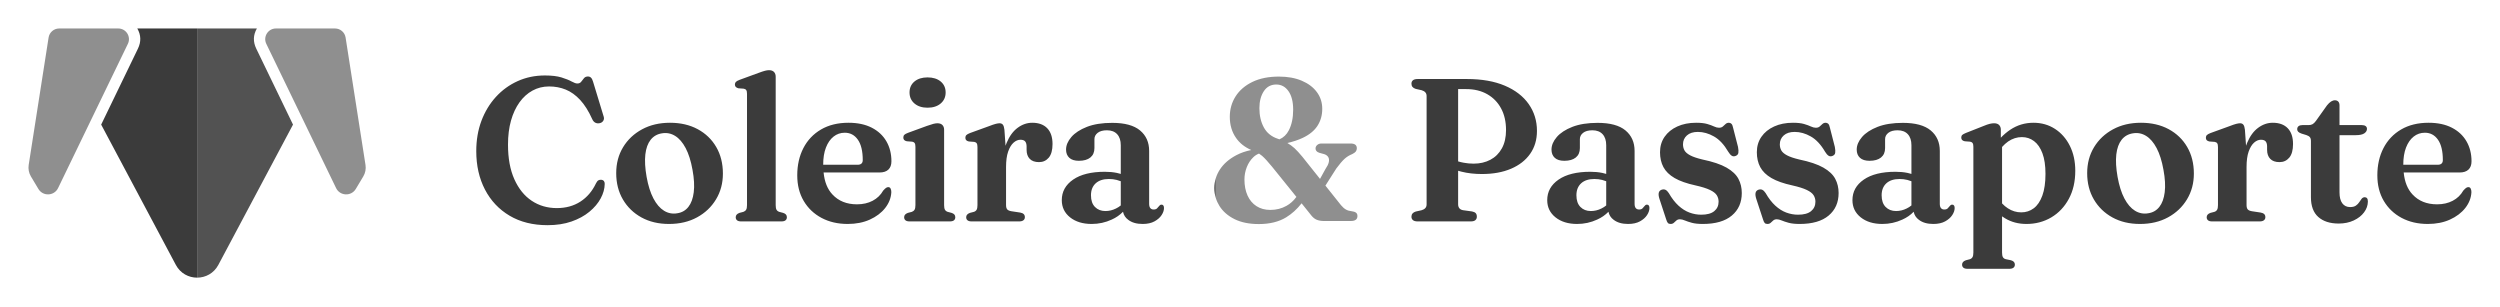
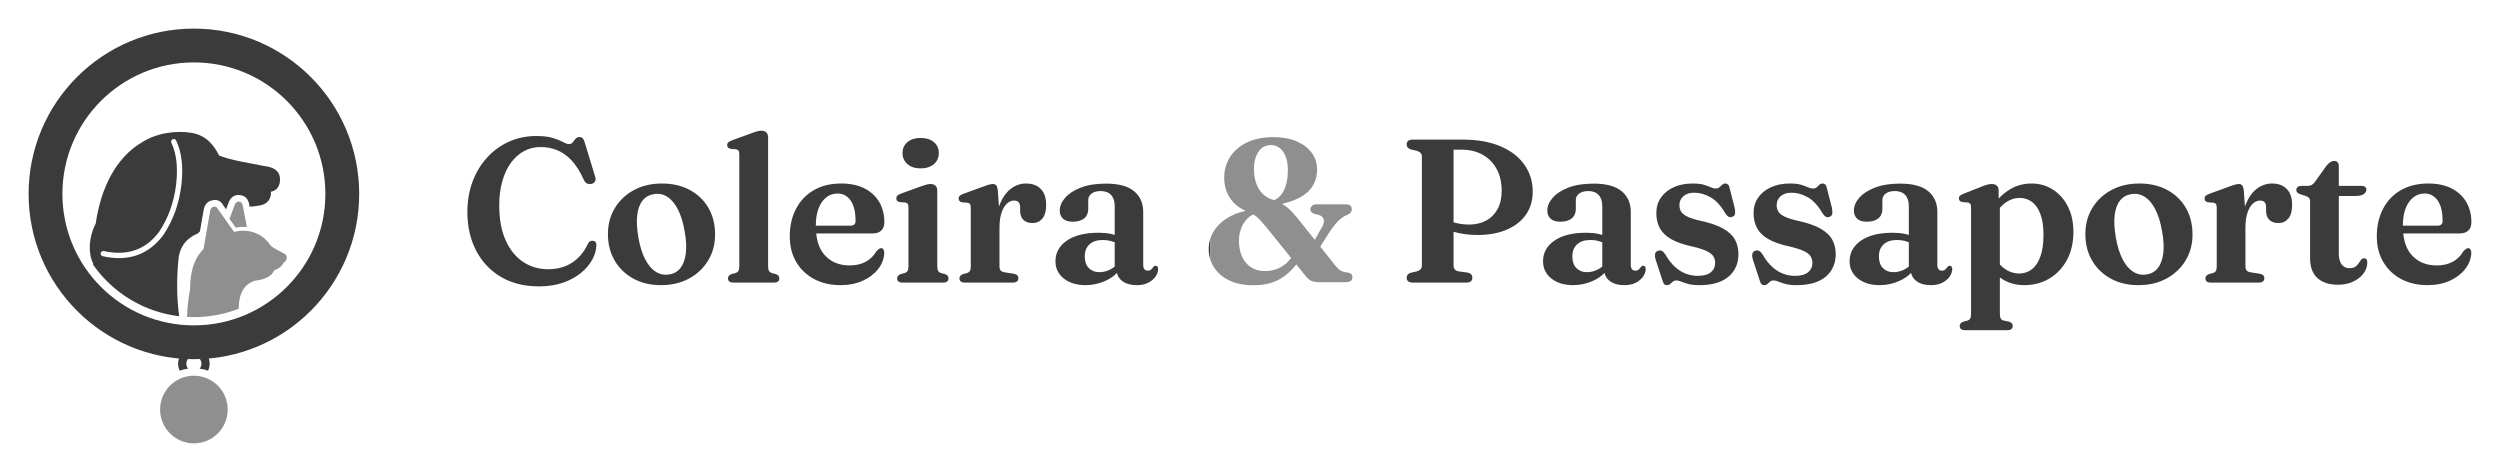
- <svg xmlns="http://www.w3.org/2000/svg" viewBox="-14.00 -108.85 1229.04 150.50" role="img" aria-label="Coleira &amp; Passaporte">
-   <path fill="#3B3B3B" d="M82.89 -94.85V27.65C78.78 27.65 74.68 25.56 72.45 21.38L35.74 -47.59L53.8 -84.91Q56.28 -90.03 53.5 -94.85H82.89Z" />
-   <path fill="#525252" d="M111.99 -84.91 130.05 -47.59 93.34 21.38C91.11 25.56 87 27.65 82.89 27.65V-94.85H112.29Q109.51 -90.03 111.99 -84.91Z" />
-   <path fill="#8F8F8F" d="M9.89 -90.4C10.29 -92.96 12.5 -94.85 15.09 -94.85H44.14C48.02 -94.85 50.56 -90.79 48.87 -87.3L14.56 -16.4C12.65 -12.45 7.12 -12.21 4.87 -15.97L1.19 -22.12C0.18 -23.81 -0.2 -25.8 0.1 -27.74ZM116.92 -87.3C115.23 -90.79 117.77 -94.85 121.65 -94.85H150.7C153.29 -94.85 155.5 -92.96 155.9 -90.4L165.69 -27.74C165.99 -25.8 165.61 -23.81 164.6 -22.12L160.92 -15.97C158.66 -12.21 153.13 -12.45 151.22 -16.4Z" />
-   <path fill="#3B3B3B" d="M741.59 -44.5Q741.59 -38 738.26 -33.25Q734.94 -28.5 728.86 -25.9Q722.79 -23.3 714.54 -23.3Q709.04 -23.3 704.49 -24.45Q703.64 -24.65 702.84 -24.9V-8.35Q702.84 -7.25 703.44 -6.47Q704.04 -5.7 705.34 -5.5L709.69 -4.9Q710.94 -4.65 711.49 -4.05Q712.04 -3.45 712.04 -2.3Q712.04 -1.25 711.31 -0.62Q710.59 0 709.04 0H682.94Q681.39 0 680.64 -0.62Q679.89 -1.25 679.89 -2.3Q679.89 -4.2 681.99 -4.85L684.89 -5.5Q686.09 -5.85 686.71 -6.55Q687.34 -7.25 687.34 -8.35V-61.65Q687.34 -62.75 686.71 -63.45Q686.09 -64.15 684.89 -64.5L681.99 -65.15Q679.89 -65.8 679.89 -67.7Q679.89 -68.8 680.64 -69.4Q681.39 -70 682.94 -70H707.19Q718.09 -70 725.79 -66.73Q733.49 -63.45 737.54 -57.68Q741.59 -51.9 741.59 -44.5ZM969.64 -45.1V-41.15Q971.79 -43.4 974.24 -45.05Q979.39 -48.5 985.69 -48.5Q991.59 -48.5 996.24 -45.5Q1000.89 -42.5 1003.56 -37.18Q1006.24 -31.85 1006.24 -24.9Q1006.24 -16.95 1003.06 -11.08Q999.89 -5.2 994.44 -1.97Q988.99 1.25 982.24 1.25Q976.29 1.25 971.69 -1.55Q970.94 -2 970.24 -2.5V15.3Q970.24 16.85 970.66 17.57Q971.09 18.3 971.99 18.55L974.64 19.1Q975.64 19.4 976.09 19.93Q976.54 20.45 976.54 21.25Q976.54 22.2 975.86 22.75Q975.19 23.3 973.74 23.3H953.29Q951.89 23.3 951.24 22.75Q950.59 22.2 950.59 21.25Q950.59 20.5 951.04 19.98Q951.49 19.45 952.44 19.1L954.39 18.6Q955.29 18.3 955.71 17.57Q956.14 16.85 956.14 15.3V-36.7Q956.14 -37.95 955.76 -38.5Q955.39 -39.05 954.54 -39.2L951.89 -39.4Q950.99 -39.6 950.59 -40.05Q950.19 -40.5 950.19 -41.2Q950.19 -42.05 950.66 -42.5Q951.14 -42.95 952.49 -43.5L961.24 -46.95Q963.04 -47.7 964.21 -47.98Q965.39 -48.25 966.29 -48.25Q967.99 -48.25 968.81 -47.38Q969.64 -46.5 969.64 -45.1ZM315.39 -48.5Q323.14 -48.5 328.99 -45.35Q334.84 -42.2 338.11 -36.58Q341.39 -30.95 341.39 -23.5Q341.39 -16.45 338.01 -10.85Q334.64 -5.25 328.69 -2Q322.74 1.25 314.89 1.25Q307.19 1.25 301.36 -1.95Q295.54 -5.15 292.24 -10.77Q288.94 -16.4 288.94 -23.75Q288.94 -30.9 292.31 -36.47Q295.69 -42.05 301.64 -45.27Q307.59 -48.5 315.39 -48.5ZM1038.54 -48.5Q1046.29 -48.5 1052.14 -45.35Q1057.99 -42.2 1061.26 -36.58Q1064.54 -30.95 1064.54 -23.5Q1064.54 -16.45 1061.16 -10.85Q1057.79 -5.25 1051.84 -2Q1045.89 1.25 1038.04 1.25Q1030.34 1.25 1024.51 -1.95Q1018.69 -5.15 1015.39 -10.77Q1012.09 -16.4 1012.09 -23.75Q1012.09 -30.9 1015.46 -36.47Q1018.84 -42.05 1024.79 -45.27Q1030.74 -48.5 1038.54 -48.5ZM283.29 -18.45Q283.24 -14.9 281.31 -11.32Q279.39 -7.75 275.76 -4.75Q272.14 -1.75 266.96 0.05Q261.79 1.85 255.19 1.85Q244.39 1.85 236.54 -2.8Q228.69 -7.45 224.41 -15.67Q220.14 -23.9 220.14 -34.55Q220.14 -42.65 222.66 -49.4Q225.19 -56.15 229.76 -61.17Q234.34 -66.2 240.49 -68.97Q246.64 -71.75 253.89 -71.75Q258.89 -71.75 262.04 -70.78Q265.19 -69.8 266.99 -68.8Q268.79 -67.8 269.84 -67.8Q271.09 -67.8 271.74 -68.68Q272.39 -69.55 273.09 -70.4Q273.79 -71.25 275.04 -71.25Q275.94 -71.25 276.54 -70.67Q277.14 -70.1 277.54 -68.75L282.79 -51.5Q283.14 -50.35 282.56 -49.45Q281.99 -48.55 280.84 -48.3Q279.64 -48.05 278.69 -48.52Q277.74 -49 277.19 -50.2Q274.49 -56.2 271.21 -59.73Q267.94 -63.25 264.14 -64.8Q260.34 -66.35 255.94 -66.35Q251.49 -66.35 247.79 -64.32Q244.09 -62.3 241.39 -58.55Q238.69 -54.8 237.21 -49.55Q235.74 -44.3 235.74 -37.75Q235.74 -27.7 238.86 -20.73Q241.99 -13.75 247.39 -10.15Q252.79 -6.55 259.74 -6.55Q266.39 -6.55 271.31 -9.72Q276.24 -12.9 278.99 -18.7Q279.54 -19.85 280.24 -20.23Q280.94 -20.6 281.79 -20.45Q282.54 -20.35 282.91 -19.82Q283.29 -19.3 283.29 -18.45ZM896.69 -10.45Q896.69 -16.7 902.26 -20.55Q907.84 -24.4 917.84 -24.4Q921.09 -24.4 923.74 -23.85Q924.74 -23.65 925.69 -23.35V-37.45Q925.69 -40.95 923.91 -42.88Q922.14 -44.8 918.89 -44.8Q915.94 -44.8 914.34 -43.55Q912.74 -42.3 912.74 -40.45V-36.05Q912.74 -33.05 910.74 -31.42Q908.74 -29.8 905.09 -29.8Q901.99 -29.8 900.39 -31.27Q898.79 -32.75 898.79 -35.3Q898.79 -38.45 901.39 -41.48Q903.99 -44.5 909.04 -46.48Q914.09 -48.45 921.49 -48.45Q930.69 -48.45 935.16 -44.73Q939.64 -41 939.64 -34.65V-8.65Q939.64 -7.25 940.21 -6.55Q940.79 -5.85 941.84 -5.85Q942.94 -5.85 943.49 -6.38Q944.04 -6.9 944.44 -7.45Q944.69 -7.8 944.99 -8.03Q945.29 -8.25 945.74 -8.25Q946.34 -8.25 946.64 -7.8Q946.94 -7.35 946.94 -6.6Q946.94 -4.9 945.76 -3.1Q944.59 -1.3 942.26 -0.02Q939.94 1.25 936.44 1.25Q931.99 1.25 929.34 -0.8Q927.29 -2.3 926.79 -4.75Q924.49 -2.35 921.24 -0.9Q916.59 1.25 911.39 1.25Q904.84 1.25 900.76 -2Q896.69 -5.25 896.69 -10.45ZM746.64 -10.45Q746.64 -16.7 752.21 -20.55Q757.79 -24.4 767.79 -24.4Q771.04 -24.4 773.69 -23.85Q774.69 -23.65 775.64 -23.35V-37.45Q775.64 -40.95 773.86 -42.88Q772.09 -44.8 768.84 -44.8Q765.89 -44.8 764.29 -43.55Q762.69 -42.3 762.69 -40.45V-36.05Q762.69 -33.05 760.69 -31.42Q758.69 -29.8 755.04 -29.8Q751.94 -29.8 750.34 -31.27Q748.74 -32.75 748.74 -35.3Q748.74 -38.45 751.34 -41.48Q753.94 -44.5 758.99 -46.48Q764.04 -48.45 771.44 -48.45Q780.64 -48.45 785.11 -44.73Q789.59 -41 789.59 -34.65V-8.65Q789.59 -7.25 790.16 -6.55Q790.74 -5.85 791.79 -5.85Q792.89 -5.85 793.44 -6.38Q793.99 -6.9 794.39 -7.45Q794.64 -7.8 794.94 -8.03Q795.24 -8.25 795.69 -8.25Q796.29 -8.25 796.59 -7.8Q796.89 -7.35 796.89 -6.6Q796.89 -4.9 795.71 -3.1Q794.54 -1.3 792.21 -0.02Q789.89 1.25 786.39 1.25Q781.94 1.25 779.29 -0.8Q777.24 -2.3 776.74 -4.75Q774.44 -2.35 771.19 -0.9Q766.54 1.25 761.34 1.25Q754.79 1.25 750.71 -2Q746.64 -5.25 746.64 -10.45ZM507.99 -10.45Q507.99 -16.7 513.56 -20.55Q519.14 -24.4 529.14 -24.4Q532.39 -24.4 535.04 -23.85Q536.04 -23.65 536.99 -23.35V-37.45Q536.99 -40.95 535.21 -42.88Q533.44 -44.8 530.19 -44.8Q527.24 -44.8 525.64 -43.55Q524.04 -42.3 524.04 -40.45V-36.05Q524.04 -33.05 522.04 -31.42Q520.04 -29.8 516.39 -29.8Q513.29 -29.8 511.69 -31.27Q510.09 -32.75 510.09 -35.3Q510.09 -38.45 512.69 -41.48Q515.29 -44.5 520.34 -46.48Q525.39 -48.45 532.79 -48.45Q541.99 -48.45 546.46 -44.73Q550.94 -41 550.94 -34.65V-8.65Q550.94 -7.25 551.51 -6.55Q552.09 -5.85 553.14 -5.85Q554.24 -5.85 554.79 -6.38Q555.34 -6.9 555.74 -7.45Q555.99 -7.8 556.29 -8.03Q556.59 -8.25 557.04 -8.25Q557.64 -8.25 557.94 -7.8Q558.24 -7.35 558.24 -6.6Q558.24 -4.9 557.06 -3.1Q555.89 -1.3 553.56 -0.02Q551.24 1.25 547.74 1.25Q543.29 1.25 540.64 -0.8Q538.59 -2.3 538.09 -4.75Q535.79 -2.35 532.54 -0.9Q527.89 1.25 522.69 1.25Q516.14 1.25 512.06 -2Q507.99 -5.25 507.99 -10.45ZM1201.04 -29.55Q1201.04 -26.9 1199.54 -25.47Q1198.04 -24.05 1195.14 -24.05H1167.69Q1168.39 -17.1 1172.04 -13.25Q1176.54 -8.4 1184.09 -8.4Q1188.49 -8.4 1191.81 -10.15Q1195.14 -11.9 1196.99 -15.15Q1197.89 -16.15 1198.41 -16.5Q1198.94 -16.85 1199.49 -16.85Q1200.29 -16.85 1200.64 -16.12Q1200.99 -15.4 1200.99 -14.4Q1200.79 -10.2 1197.99 -6.62Q1195.19 -3.05 1190.44 -0.9Q1185.69 1.25 1179.54 1.25Q1172.29 1.25 1166.69 -1.72Q1161.09 -4.7 1157.91 -10.07Q1154.74 -15.45 1154.74 -22.65Q1154.74 -30.2 1157.76 -36.05Q1160.79 -41.9 1166.44 -45.2Q1172.09 -48.5 1179.94 -48.5Q1186.64 -48.5 1191.36 -46.08Q1196.09 -43.65 1198.56 -39.38Q1201.04 -35.1 1201.04 -29.55ZM424.24 -29.55Q424.24 -26.9 422.74 -25.47Q421.24 -24.05 418.34 -24.05H390.89Q391.59 -17.1 395.24 -13.25Q399.74 -8.4 407.29 -8.4Q411.69 -8.4 415.01 -10.15Q418.34 -11.9 420.19 -15.15Q421.09 -16.15 421.61 -16.5Q422.14 -16.85 422.69 -16.85Q423.49 -16.85 423.84 -16.12Q424.19 -15.4 424.19 -14.4Q423.99 -10.2 421.19 -6.62Q418.39 -3.05 413.64 -0.9Q408.89 1.25 402.74 1.25Q395.49 1.25 389.89 -1.72Q384.29 -4.7 381.11 -10.07Q377.94 -15.45 377.94 -22.65Q377.94 -30.2 380.96 -36.05Q383.99 -41.9 389.64 -45.2Q395.29 -48.5 403.14 -48.5Q409.84 -48.5 414.56 -46.08Q419.29 -43.65 421.76 -39.38Q424.24 -35.1 424.24 -29.55ZM868.29 -44Q864.84 -44 862.91 -42.27Q860.99 -40.55 860.99 -37.9Q860.99 -36.25 861.71 -34.92Q862.44 -33.6 864.49 -32.5Q866.54 -31.4 870.49 -30.45Q878.19 -28.85 882.39 -26.45Q886.59 -24.05 888.24 -20.92Q889.89 -17.8 889.89 -13.95Q889.89 -7 884.99 -2.88Q880.09 1.25 870.74 1.25Q867.44 1.25 865.34 0.68Q863.24 0.1 861.89 -0.47Q860.54 -1.05 859.49 -1.05Q858.44 -1.05 857.76 -0.47Q857.09 0.1 856.49 0.68Q855.89 1.25 854.89 1.25Q853.99 1.25 853.54 0.75Q853.09 0.25 852.69 -1.1L849.39 -11.15Q848.84 -12.9 849.06 -14Q849.29 -15.1 850.39 -15.55Q851.54 -15.95 852.39 -15.53Q853.24 -15.1 853.99 -13.95Q856.24 -10.05 858.79 -7.73Q861.34 -5.4 864.16 -4.35Q866.99 -3.3 869.94 -3.3Q874.24 -3.3 876.36 -5.05Q878.49 -6.8 878.49 -9.7Q878.49 -11.45 877.59 -12.88Q876.69 -14.3 874.24 -15.47Q871.79 -16.65 867.14 -17.7Q860.69 -19.1 856.86 -21.32Q853.04 -23.55 851.36 -26.7Q849.69 -29.85 849.69 -34Q849.69 -38.35 851.94 -41.6Q854.19 -44.85 858.19 -46.67Q862.19 -48.5 867.44 -48.5Q870.84 -48.5 872.89 -47.9Q874.94 -47.3 876.26 -46.67Q877.59 -46.05 878.69 -46.05Q879.89 -46.05 880.59 -46.67Q881.29 -47.3 881.94 -47.9Q882.59 -48.5 883.54 -48.5Q884.29 -48.5 884.81 -47.98Q885.34 -47.45 885.59 -46.15L888.04 -36.6Q888.39 -34.75 888.21 -33.7Q888.04 -32.65 886.89 -32.2Q885.79 -31.75 884.94 -32.3Q884.09 -32.85 883.24 -34.25Q880.14 -39.55 876.21 -41.77Q872.29 -44 868.29 -44ZM820.69 -44Q817.24 -44 815.31 -42.27Q813.39 -40.55 813.39 -37.9Q813.39 -36.25 814.11 -34.92Q814.84 -33.6 816.89 -32.5Q818.94 -31.4 822.89 -30.45Q830.59 -28.85 834.79 -26.45Q838.99 -24.05 840.64 -20.92Q842.29 -17.8 842.29 -13.95Q842.29 -7 837.39 -2.88Q832.49 1.25 823.14 1.25Q819.84 1.25 817.74 0.68Q815.64 0.1 814.29 -0.47Q812.94 -1.05 811.89 -1.05Q810.84 -1.05 810.16 -0.47Q809.49 0.1 808.89 0.68Q808.29 1.25 807.29 1.25Q806.39 1.25 805.94 0.75Q805.49 0.25 805.09 -1.1L801.79 -11.15Q801.24 -12.9 801.46 -14Q801.69 -15.1 802.79 -15.55Q803.94 -15.95 804.79 -15.53Q805.64 -15.1 806.39 -13.95Q808.64 -10.05 811.19 -7.73Q813.74 -5.4 816.56 -4.35Q819.39 -3.3 822.34 -3.3Q826.64 -3.3 828.76 -5.05Q830.89 -6.8 830.89 -9.7Q830.89 -11.45 829.99 -12.88Q829.09 -14.3 826.64 -15.47Q824.19 -16.65 819.54 -17.7Q813.09 -19.1 809.26 -21.32Q805.44 -23.55 803.76 -26.7Q802.09 -29.85 802.09 -34Q802.09 -38.35 804.34 -41.6Q806.59 -44.85 810.59 -46.67Q814.59 -48.5 819.84 -48.5Q823.24 -48.5 825.29 -47.9Q827.34 -47.3 828.66 -46.67Q829.99 -46.05 831.09 -46.05Q832.29 -46.05 832.99 -46.67Q833.69 -47.3 834.34 -47.9Q834.99 -48.5 835.94 -48.5Q836.69 -48.5 837.21 -47.98Q837.74 -47.45 837.99 -46.15L840.44 -36.6Q840.79 -34.75 840.61 -33.7Q840.44 -32.65 839.29 -32.2Q838.19 -31.75 837.34 -32.3Q836.49 -32.85 835.64 -34.25Q832.54 -39.55 828.61 -41.77Q824.69 -44 820.69 -44ZM367.34 -71.15V-8Q367.34 -6.45 367.76 -5.72Q368.19 -5 369.09 -4.7L370.99 -4.2Q371.94 -3.9 372.39 -3.38Q372.84 -2.85 372.84 -2.05Q372.84 -1.1 372.19 -0.55Q371.54 0 370.09 0H350.39Q348.99 0 348.34 -0.55Q347.69 -1.1 347.69 -2.05Q347.69 -2.8 348.14 -3.32Q348.59 -3.85 349.54 -4.2L351.49 -4.7Q352.39 -5.05 352.81 -5.75Q353.24 -6.45 353.24 -8V-62.75Q353.24 -64 352.86 -64.55Q352.49 -65.1 351.64 -65.25L348.99 -65.45Q348.09 -65.7 347.69 -66.15Q347.29 -66.6 347.29 -67.3Q347.29 -68.1 347.79 -68.6Q348.29 -69.1 349.59 -69.6L358.89 -73Q360.89 -73.75 362.04 -74.05Q363.19 -74.35 364.04 -74.35Q365.69 -74.35 366.51 -73.47Q367.34 -72.6 367.34 -71.15ZM1089.64 -45.05 1090.19 -37.2Q1090.44 -37.95 1090.74 -38.65Q1092.79 -43.55 1096.14 -46.02Q1099.49 -48.5 1103.34 -48.5Q1108.09 -48.5 1110.69 -45.8Q1113.29 -43.1 1113.29 -38.05Q1113.29 -33.55 1111.44 -31.35Q1109.59 -29.15 1106.64 -29.15Q1103.64 -29.15 1102.09 -30.75Q1100.54 -32.35 1100.54 -35.2V-37Q1100.49 -38.6 1099.79 -39.38Q1099.09 -40.15 1097.49 -40.15Q1095.74 -40.15 1094.11 -38.7Q1092.49 -37.25 1091.46 -34.3Q1090.44 -31.35 1090.44 -26.75V-8.05Q1090.44 -6.6 1091.01 -5.92Q1091.59 -5.25 1093.09 -5L1097.39 -4.35Q1098.54 -4.15 1099.11 -3.6Q1099.69 -3.05 1099.69 -2.1Q1099.69 -1.1 1098.96 -0.55Q1098.24 0 1096.89 0H1073.54Q1072.14 0 1071.49 -0.55Q1070.84 -1.1 1070.84 -2.05Q1070.84 -2.8 1071.29 -3.32Q1071.74 -3.85 1072.69 -4.2L1074.64 -4.7Q1075.54 -5 1075.96 -5.72Q1076.39 -6.45 1076.39 -8V-36.55Q1076.39 -37.85 1076.01 -38.4Q1075.64 -38.95 1074.79 -39.1L1072.14 -39.3Q1071.24 -39.5 1070.84 -39.95Q1070.44 -40.4 1070.44 -41.1Q1070.44 -41.95 1070.94 -42.45Q1071.44 -42.95 1072.74 -43.45L1081.84 -46.75Q1084.29 -47.7 1085.44 -47.98Q1086.59 -48.25 1087.24 -48.25Q1088.34 -48.25 1088.89 -47.52Q1089.44 -46.8 1089.64 -45.05ZM479.79 -45.05 480.34 -37.2Q480.59 -37.95 480.89 -38.65Q482.94 -43.55 486.29 -46.02Q489.64 -48.5 493.49 -48.5Q498.24 -48.5 500.84 -45.8Q503.44 -43.1 503.44 -38.05Q503.44 -33.55 501.59 -31.35Q499.74 -29.15 496.79 -29.15Q493.79 -29.15 492.24 -30.75Q490.69 -32.35 490.69 -35.2V-37Q490.64 -38.6 489.94 -39.38Q489.24 -40.15 487.64 -40.15Q485.89 -40.15 484.26 -38.7Q482.64 -37.25 481.61 -34.3Q480.59 -31.35 480.59 -26.75V-8.05Q480.59 -6.6 481.16 -5.92Q481.74 -5.25 483.24 -5L487.54 -4.35Q488.69 -4.15 489.26 -3.6Q489.84 -3.05 489.84 -2.1Q489.84 -1.1 489.11 -0.55Q488.39 0 487.04 0H463.69Q462.29 0 461.64 -0.55Q460.99 -1.1 460.99 -2.05Q460.99 -2.8 461.44 -3.32Q461.89 -3.85 462.84 -4.2L464.79 -4.7Q465.69 -5 466.11 -5.72Q466.54 -6.45 466.54 -8V-36.55Q466.54 -37.85 466.16 -38.4Q465.79 -38.95 464.94 -39.1L462.29 -39.3Q461.39 -39.5 460.99 -39.95Q460.59 -40.4 460.59 -41.1Q460.59 -41.95 461.09 -42.45Q461.59 -42.95 462.89 -43.45L471.99 -46.75Q474.44 -47.7 475.59 -47.98Q476.74 -48.25 477.39 -48.25Q478.49 -48.25 479.04 -47.52Q479.59 -46.8 479.79 -45.05ZM1119.84 -42.45 1117.54 -43.15Q1116.34 -43.55 1115.84 -44.07Q1115.34 -44.6 1115.34 -45.3Q1115.34 -46.3 1116.01 -46.82Q1116.69 -47.35 1117.84 -47.35H1120.89Q1122.09 -47.35 1122.89 -47.8Q1123.69 -48.25 1124.54 -49.4L1129.99 -57.05Q1131.04 -58.35 1131.99 -58.95Q1132.94 -59.55 1133.89 -59.55Q1134.94 -59.55 1135.54 -58.9Q1136.14 -58.25 1136.14 -57V-47.35H1147.14Q1148.29 -47.35 1148.96 -46.88Q1149.64 -46.4 1149.64 -45.5Q1149.64 -44.2 1148.34 -43.3Q1147.04 -42.4 1144.14 -42.4H1136.14V-14.25Q1136.14 -10.75 1137.51 -8.9Q1138.89 -7.05 1141.34 -7.05Q1143.19 -7.05 1144.21 -7.78Q1145.24 -8.5 1145.84 -9.45Q1146.44 -10.4 1147.01 -11.12Q1147.59 -11.85 1148.49 -11.9Q1149.24 -11.9 1149.66 -11.4Q1150.09 -10.9 1150.09 -9.75Q1150.04 -6.9 1148.21 -4.45Q1146.39 -2 1143.14 -0.48Q1139.89 1.05 1135.74 1.05Q1129.34 1.05 1125.71 -2.18Q1122.09 -5.4 1122.09 -11.9V-39.5Q1122.09 -40.8 1121.56 -41.42Q1121.04 -42.05 1119.84 -42.45ZM1042.09 -4Q1045.49 -4.5 1047.56 -7.12Q1049.64 -9.75 1050.21 -14.35Q1050.79 -18.95 1049.59 -25.4Q1048.44 -31.85 1046.24 -36.03Q1044.04 -40.2 1041.04 -42.05Q1038.04 -43.9 1034.54 -43.3Q1031.09 -42.75 1029.01 -40.12Q1026.94 -37.5 1026.41 -32.93Q1025.89 -28.35 1027.04 -21.85Q1028.19 -15.45 1030.39 -11.27Q1032.59 -7.1 1035.59 -5.25Q1038.59 -3.4 1042.09 -4ZM318.94 -4Q322.34 -4.5 324.41 -7.12Q326.49 -9.75 327.06 -14.35Q327.64 -18.95 326.44 -25.4Q325.29 -31.85 323.09 -36.03Q320.89 -40.2 317.89 -42.05Q314.89 -43.9 311.39 -43.3Q307.94 -42.75 305.86 -40.12Q303.79 -37.5 303.26 -32.93Q302.74 -28.35 303.89 -21.85Q305.04 -15.45 307.24 -11.27Q309.44 -7.1 312.44 -5.25Q315.44 -3.4 318.94 -4ZM450.14 -45.1V-8Q450.14 -6.45 450.56 -5.72Q450.99 -5 451.89 -4.7L453.79 -4.2Q454.74 -3.9 455.19 -3.38Q455.64 -2.85 455.64 -2.05Q455.64 -1.1 454.99 -0.55Q454.34 0 452.89 0H433.19Q431.79 0 431.14 -0.55Q430.49 -1.1 430.49 -2.05Q430.49 -2.8 430.94 -3.32Q431.39 -3.85 432.34 -4.2L434.29 -4.7Q435.19 -5.05 435.61 -5.75Q436.04 -6.45 436.04 -8V-36.65Q436.04 -37.95 435.66 -38.5Q435.29 -39.05 434.44 -39.2L431.79 -39.4Q430.89 -39.6 430.49 -40.05Q430.09 -40.5 430.09 -41.2Q430.09 -42.05 430.56 -42.55Q431.04 -43.05 432.39 -43.55L441.69 -46.95Q443.64 -47.65 444.81 -47.95Q445.99 -48.25 446.79 -48.25Q448.49 -48.25 449.31 -47.38Q450.14 -46.5 450.14 -45.1ZM702.84 -29.5Q704.19 -29.1 705.59 -28.85Q707.94 -28.4 710.49 -28.4Q715.09 -28.4 718.69 -30.3Q722.29 -32.2 724.34 -35.9Q726.39 -39.6 726.39 -44.9Q726.39 -51.05 723.96 -55.55Q721.54 -60.05 717.14 -62.55Q712.74 -65.05 706.79 -65.05H702.84ZM970.24 -36.6V-8.85Q971.59 -7.4 973.09 -6.45Q976.14 -4.45 979.69 -4.45Q983.14 -4.45 985.81 -6.45Q988.49 -8.45 990.04 -12.67Q991.59 -16.9 991.59 -23.4Q991.59 -29.5 990.09 -33.5Q988.59 -37.5 985.96 -39.48Q983.34 -41.45 979.99 -41.45Q976.39 -41.45 973.24 -39.3Q971.69 -38.2 970.24 -36.6ZM407.59 -27.85Q410.14 -27.85 410.14 -30.15Q410.14 -36.75 407.74 -40.17Q405.34 -43.6 401.29 -43.6Q398.19 -43.6 395.79 -41.7Q393.39 -39.8 392.04 -36.3Q390.69 -32.8 390.69 -27.85ZM1184.39 -27.85Q1186.94 -27.85 1186.94 -30.15Q1186.94 -36.75 1184.54 -40.17Q1182.14 -43.6 1178.09 -43.6Q1174.99 -43.6 1172.59 -41.7Q1170.19 -39.8 1168.84 -36.3Q1167.49 -32.8 1167.49 -27.85ZM441.99 -55.9Q437.99 -55.9 435.56 -57.98Q433.14 -60.05 433.14 -63.4Q433.14 -66.75 435.56 -68.78Q437.99 -70.8 441.99 -70.8Q446.04 -70.8 448.46 -68.78Q450.89 -66.75 450.89 -63.4Q450.89 -60.05 448.46 -57.98Q446.04 -55.9 441.99 -55.9ZM925.69 -19.75Q924.69 -20.15 923.69 -20.4Q921.89 -20.85 919.84 -20.85Q915.69 -20.85 913.36 -18.73Q911.04 -16.6 911.04 -12.85Q911.04 -9.1 913.01 -7.1Q914.99 -5.1 918.14 -5.1Q920.84 -5.1 923.34 -6.35Q924.59 -6.95 925.69 -7.85ZM775.64 -19.75Q774.64 -20.15 773.64 -20.4Q771.84 -20.85 769.79 -20.85Q765.64 -20.85 763.31 -18.73Q760.99 -16.6 760.99 -12.85Q760.99 -9.1 762.96 -7.1Q764.94 -5.1 768.09 -5.1Q770.79 -5.1 773.29 -6.35Q774.54 -6.95 775.64 -7.85ZM536.99 -19.75Q535.99 -20.15 534.99 -20.4Q533.19 -20.85 531.14 -20.85Q526.99 -20.85 524.66 -18.73Q522.34 -16.6 522.34 -12.85Q522.34 -9.1 524.31 -7.1Q526.29 -5.1 529.44 -5.1Q532.14 -5.1 534.64 -6.35Q535.89 -6.95 536.99 -7.85ZM583.69 -21.2V-11.56Q582.99 -13.87 582.99 -16.4Q582.99 -18.9 583.69 -21.2Z" />
-   <path fill="#8F8F8F" d="M601.14 -35.1Q596.34 -37.2 593.69 -41Q590.59 -45.4 590.59 -51.4Q590.59 -57 593.44 -61.47Q596.29 -65.95 601.69 -68.57Q607.09 -71.2 614.74 -71.2Q621.19 -71.2 625.96 -69.17Q630.74 -67.15 633.39 -63.58Q636.04 -60 636.04 -55.35Q636.04 -50.65 633.71 -47.03Q631.39 -43.4 626.39 -41.05Q623.24 -39.55 618.89 -38.55Q620.69 -37.5 622.39 -36Q624.19 -34.3 626.29 -31.75L634.94 -20.9L637.64 -25.8Q638.89 -27.6 639.24 -29.05Q639.59 -30.5 639.04 -31.52Q638.49 -32.55 637.09 -33.05L634.54 -33.75Q633.54 -34.1 633.14 -34.65Q632.74 -35.2 632.74 -35.85Q632.74 -36.85 633.56 -37.57Q634.39 -38.3 635.64 -38.3H649.99Q653.04 -38.3 653.04 -35.95Q653.04 -35.05 652.56 -34.4Q652.09 -33.75 650.79 -33.1Q648.64 -32.25 646.99 -30.75Q645.34 -29.25 642.94 -26L637.59 -17.6L645.24 -8Q646.49 -6.5 647.71 -5.83Q648.94 -5.15 650.54 -5Q651.89 -4.85 652.61 -4.32Q653.34 -3.8 653.34 -2.65Q653.34 -1.4 652.51 -0.8Q651.69 -0.2 650.09 -0.2H636.89Q634.89 -0.2 633.41 -0.78Q631.94 -1.35 630.69 -2.9L625.89 -8.9Q622.54 -4.6 618.29 -2Q612.89 1.3 604.84 1.3Q597.79 1.3 592.91 -1.12Q588.04 -3.55 585.51 -7.58Q584.32 -9.48 583.69 -11.56V-21.2Q584.38 -23.47 585.74 -25.55Q588.49 -29.75 593.79 -32.55Q596.99 -34.25 601.14 -35.1ZM623.34 -12.05 611.44 -26.8Q608.39 -30.55 606.44 -32.25Q605.64 -32.9 604.94 -33.35Q603.39 -32.75 602.19 -31.6Q600.09 -29.6 598.94 -26.68Q597.79 -23.75 597.79 -20.6Q597.79 -16.1 599.31 -12.73Q600.84 -9.35 603.71 -7.5Q606.59 -5.65 610.49 -5.65Q614.89 -5.65 618.44 -7.65Q621.19 -9.15 623.34 -12.05ZM613.44 -67.3Q609.49 -67.3 607.31 -64Q605.14 -60.7 605.14 -55.65Q605.14 -50.25 607.31 -46.23Q609.49 -42.2 614.14 -40.65Q614.59 -40.5 614.99 -40.35Q617.99 -41.65 619.59 -44.75Q621.74 -48.85 621.74 -54.95Q621.74 -60.75 619.44 -64.03Q617.14 -67.3 613.44 -67.3Z" />
+ <svg xmlns="http://www.w3.org/2000/svg" viewBox="-14.00 -138.32 1223.66 231.00" role="img" aria-label="Coleira &amp; Passaporte">
+   <path fill="#3B3B3B" d="M161.81 -43.41C161.81 1.27 125.59 37.49 80.91 37.49C36.22 37.49 0 1.27 0 -43.41C0 -88.1 36.22 -124.32 80.91 -124.32C125.59 -124.32 161.81 -88.1 161.81 -43.41ZM145.26 -43.41C145.26 -78.96 116.45 -107.77 80.91 -107.77C45.36 -107.77 16.55 -78.96 16.55 -43.41C16.55 -7.87 45.36 20.94 80.91 20.94C116.45 20.94 145.26 -7.87 145.26 -43.41Z M88.63 39.7C88.63 40.92 88.34 42.08 87.84 43.1Q85.87 42.39 83.71 42.12C84.27 41.47 84.61 40.62 84.61 39.7C84.61 37.65 82.95 35.99 80.91 35.99C78.86 35.99 77.2 37.65 77.2 39.7C77.2 40.62 77.54 41.47 78.1 42.12Q75.94 42.39 73.97 43.1C73.47 42.08 73.18 40.92 73.18 39.7C73.18 35.43 76.64 31.98 80.91 31.98C85.17 31.98 88.63 35.43 88.63 39.7Z M73.69 16.47C56.3 14.4 41.18 4.92 31.57 -8.72C31.59 -8.9 31.61 -9.07 31.63 -9.25C29.17 -14.18 29.17 -21.57 32.86 -28.96C35.33 -46.21 42.72 -60.99 55.04 -68.38C62.43 -73.31 72.28 -74.54 79.68 -73.31C87.07 -72.08 90.76 -67.15 93.23 -62.22C99.39 -59.76 108.01 -58.53 115.4 -57.05C119.71 -56.56 122.79 -54.83 123.04 -51.13C123.29 -47.44 121.56 -44.98 118.61 -44.48C118.85 -41.28 117.13 -38.57 113.55 -37.83C111.72 -37.46 109.88 -37.28 108.2 -37.12L107.93 -38.53Q107.92 -38.59 107.91 -38.64Q107.06 -42.38 103.48 -42.82Q99.89 -43.26 98.17 -39.83Q98.1 -39.68 98.04 -39.53L96.66 -35.88L95.35 -37.73Q93.51 -41.13 89.84 -40.29Q86.48 -39.51 85.73 -35.75Q85.72 -35.71 85.71 -35.67L83.85 -25.04C83.46 -24.71 83.1 -24.37 82.76 -24.03C78.44 -22.18 74.75 -19.1 73.52 -12.94C72.49 -3.75 72.32 6.29 73.69 16.47ZM72.22 -69.55Q72.11 -69.78 71.92 -69.95Q71.73 -70.13 71.49 -70.21Q71.25 -70.3 70.99 -70.29Q70.73 -70.28 70.5 -70.17Q70.27 -70.06 70.1 -69.87Q69.92 -69.68 69.84 -69.44Q69.75 -69.19 69.76 -68.94Q69.77 -68.68 69.88 -68.45Q73.63 -60.49 72.23 -48.28Q70.73 -35.13 63.84 -24.78Q53.96 -11.64 36.84 -15.44Q36.59 -15.5 36.33 -15.45Q36.08 -15.41 35.86 -15.27Q35.65 -15.13 35.5 -14.92Q35.35 -14.71 35.3 -14.46Q35.24 -14.21 35.28 -13.95Q35.33 -13.7 35.47 -13.48Q35.61 -13.27 35.82 -13.12Q36.03 -12.97 36.28 -12.91Q55.04 -8.74 65.93 -23.26Q65.95 -23.28 65.97 -23.31Q73.23 -34.2 74.8 -47.98Q76.28 -60.93 72.22 -69.55Z" />
+   <path fill="#8F8F8F" d="M98.32 -31.23 101.04 -38.4C101.97 -40.27 104.31 -39.99 104.78 -37.93L106.85 -27.2Q104.19 -27.45 101.38 -26.92Z M77.56 16.81C77.73 12.03 78.2 7.46 79.04 3.27C79.04 -5.16 80.91 -11.71 85.59 -16.39L88.87 -35.12C89.33 -37.46 91.68 -37.93 92.61 -36.06L100.57 -24.82C108.06 -26.69 114.61 -23.88 118.36 -18.27C120.23 -16.39 123.04 -15.46 125.38 -14.05C126.79 -13.12 126.79 -10.78 124.91 -9.84C123.98 -7.97 122.1 -6.56 120.23 -6.1C119.3 -3.29 115.55 -1.41 110.87 -0.95C106.19 0.46 103.38 4.2 102.91 10.76C102.88 11.44 102.85 12.12 102.83 12.79C96.03 15.44 88.64 16.9 80.91 16.9C79.78 16.9 78.67 16.87 77.56 16.81Z M97.45 62.13C97.45 71.27 90.05 78.68 80.91 78.68C71.77 78.68 64.36 71.27 64.36 62.13C64.36 52.99 71.77 45.58 80.91 45.58C90.05 45.58 97.45 52.99 97.45 62.13Z" />
+   <path fill="#3B3B3B" d="M736.21 -44.5Q736.21 -38 732.89 -33.25Q729.56 -28.5 723.49 -25.9Q717.41 -23.3 709.16 -23.3Q703.66 -23.3 699.11 -24.45Q698.26 -24.65 697.46 -24.9V-8.35Q697.46 -7.25 698.06 -6.47Q698.66 -5.7 699.96 -5.5L704.31 -4.9Q705.56 -4.65 706.11 -4.05Q706.66 -3.45 706.66 -2.3Q706.66 -1.25 705.94 -0.62Q705.21 0 703.66 0H677.56Q676.01 0 675.26 -0.62Q674.51 -1.25 674.51 -2.3Q674.51 -4.2 676.61 -4.85L679.51 -5.5Q680.71 -5.85 681.34 -6.55Q681.96 -7.25 681.96 -8.35V-61.65Q681.96 -62.75 681.34 -63.45Q680.71 -64.15 679.51 -64.5L676.61 -65.15Q674.51 -65.8 674.51 -67.7Q674.51 -68.8 675.26 -69.4Q676.01 -70 677.56 -70H701.81Q712.71 -70 720.41 -66.73Q728.11 -63.45 732.16 -57.68Q736.21 -51.9 736.21 -44.5ZM964.26 -45.1V-41.15Q966.41 -43.4 968.86 -45.05Q974.01 -48.5 980.31 -48.5Q986.21 -48.5 990.86 -45.5Q995.51 -42.5 998.19 -37.18Q1000.86 -31.85 1000.86 -24.9Q1000.86 -16.95 997.69 -11.08Q994.51 -5.2 989.06 -1.97Q983.61 1.25 976.86 1.25Q970.91 1.25 966.31 -1.55Q965.56 -2 964.86 -2.5V15.3Q964.86 16.85 965.29 17.57Q965.71 18.3 966.61 18.55L969.26 19.1Q970.26 19.4 970.71 19.93Q971.16 20.45 971.16 21.25Q971.16 22.2 970.49 22.75Q969.81 23.3 968.36 23.3H947.91Q946.51 23.3 945.86 22.75Q945.21 22.2 945.21 21.25Q945.21 20.5 945.66 19.98Q946.11 19.45 947.06 19.1L949.01 18.6Q949.91 18.3 950.34 17.57Q950.76 16.85 950.76 15.3V-36.7Q950.76 -37.95 950.39 -38.5Q950.01 -39.05 949.16 -39.2L946.51 -39.4Q945.61 -39.6 945.21 -40.05Q944.81 -40.5 944.81 -41.2Q944.81 -42.05 945.29 -42.5Q945.76 -42.95 947.11 -43.5L955.86 -46.95Q957.66 -47.7 958.84 -47.98Q960.01 -48.25 960.91 -48.25Q962.61 -48.25 963.44 -47.38Q964.26 -46.5 964.26 -45.1ZM310.01 -48.5Q317.76 -48.5 323.61 -45.35Q329.46 -42.2 332.74 -36.58Q336.01 -30.95 336.01 -23.5Q336.01 -16.45 332.64 -10.85Q329.26 -5.25 323.31 -2Q317.36 1.25 309.51 1.25Q301.81 1.25 295.99 -1.95Q290.16 -5.15 286.86 -10.77Q283.56 -16.4 283.56 -23.75Q283.56 -30.9 286.94 -36.47Q290.31 -42.05 296.26 -45.27Q302.21 -48.5 310.01 -48.5ZM1033.16 -48.5Q1040.91 -48.5 1046.76 -45.35Q1052.61 -42.2 1055.89 -36.58Q1059.16 -30.95 1059.16 -23.5Q1059.16 -16.45 1055.79 -10.85Q1052.41 -5.25 1046.46 -2Q1040.51 1.25 1032.66 1.25Q1024.96 1.25 1019.14 -1.95Q1013.31 -5.15 1010.01 -10.77Q1006.71 -16.4 1006.71 -23.75Q1006.71 -30.9 1010.09 -36.47Q1013.46 -42.05 1019.41 -45.27Q1025.36 -48.5 1033.16 -48.5ZM277.91 -18.45Q277.86 -14.9 275.94 -11.32Q274.01 -7.75 270.39 -4.75Q266.76 -1.75 261.59 0.05Q256.41 1.85 249.81 1.85Q239.01 1.85 231.16 -2.8Q223.31 -7.45 219.04 -15.67Q214.76 -23.9 214.76 -34.55Q214.76 -42.65 217.29 -49.4Q219.81 -56.15 224.39 -61.17Q228.96 -66.2 235.11 -68.97Q241.26 -71.75 248.51 -71.75Q253.51 -71.75 256.66 -70.78Q259.81 -69.8 261.61 -68.8Q263.41 -67.8 264.46 -67.8Q265.71 -67.8 266.36 -68.68Q267.01 -69.55 267.71 -70.4Q268.41 -71.25 269.66 -71.25Q270.56 -71.25 271.16 -70.67Q271.76 -70.1 272.16 -68.75L277.41 -51.5Q277.76 -50.35 277.19 -49.45Q276.61 -48.55 275.46 -48.3Q274.26 -48.05 273.31 -48.52Q272.36 -49 271.81 -50.2Q269.11 -56.2 265.84 -59.73Q262.56 -63.25 258.76 -64.8Q254.96 -66.35 250.56 -66.35Q246.11 -66.35 242.41 -64.32Q238.71 -62.3 236.01 -58.55Q233.31 -54.8 231.84 -49.55Q230.36 -44.3 230.36 -37.75Q230.36 -27.7 233.49 -20.73Q236.61 -13.75 242.01 -10.15Q247.41 -6.55 254.36 -6.55Q261.01 -6.55 265.94 -9.72Q270.86 -12.9 273.61 -18.7Q274.16 -19.85 274.86 -20.23Q275.56 -20.6 276.41 -20.45Q277.16 -20.35 277.54 -19.82Q277.91 -19.3 277.91 -18.45ZM891.31 -10.45Q891.31 -16.7 896.89 -20.55Q902.46 -24.4 912.46 -24.4Q915.71 -24.4 918.36 -23.85Q919.36 -23.65 920.31 -23.35V-37.45Q920.31 -40.95 918.54 -42.88Q916.76 -44.8 913.51 -44.8Q910.56 -44.8 908.96 -43.55Q907.36 -42.3 907.36 -40.45V-36.05Q907.36 -33.05 905.36 -31.42Q903.36 -29.8 899.71 -29.8Q896.61 -29.8 895.01 -31.27Q893.41 -32.75 893.41 -35.3Q893.41 -38.45 896.01 -41.48Q898.61 -44.5 903.66 -46.48Q908.71 -48.45 916.11 -48.45Q925.31 -48.45 929.79 -44.73Q934.26 -41 934.26 -34.65V-8.65Q934.26 -7.25 934.84 -6.55Q935.41 -5.85 936.46 -5.85Q937.56 -5.85 938.11 -6.38Q938.66 -6.9 939.06 -7.45Q939.31 -7.8 939.61 -8.03Q939.91 -8.25 940.36 -8.25Q940.96 -8.25 941.26 -7.8Q941.56 -7.35 941.56 -6.6Q941.56 -4.9 940.39 -3.1Q939.21 -1.3 936.89 -0.02Q934.56 1.25 931.06 1.25Q926.61 1.25 923.96 -0.8Q921.91 -2.3 921.41 -4.75Q919.11 -2.35 915.86 -0.9Q911.21 1.25 906.01 1.25Q899.46 1.25 895.39 -2Q891.31 -5.25 891.31 -10.45ZM741.26 -10.45Q741.26 -16.7 746.84 -20.55Q752.41 -24.4 762.41 -24.4Q765.66 -24.4 768.31 -23.85Q769.31 -23.65 770.26 -23.35V-37.45Q770.26 -40.95 768.49 -42.88Q766.71 -44.8 763.46 -44.8Q760.51 -44.8 758.91 -43.55Q757.31 -42.3 757.31 -40.45V-36.05Q757.31 -33.05 755.31 -31.42Q753.31 -29.8 749.66 -29.8Q746.56 -29.8 744.96 -31.27Q743.36 -32.75 743.36 -35.3Q743.36 -38.45 745.96 -41.48Q748.56 -44.5 753.61 -46.48Q758.66 -48.45 766.06 -48.45Q775.26 -48.45 779.74 -44.73Q784.21 -41 784.21 -34.65V-8.65Q784.21 -7.25 784.79 -6.55Q785.36 -5.85 786.41 -5.85Q787.51 -5.85 788.06 -6.38Q788.61 -6.9 789.01 -7.45Q789.26 -7.8 789.56 -8.03Q789.86 -8.25 790.31 -8.25Q790.91 -8.25 791.21 -7.8Q791.51 -7.35 791.51 -6.6Q791.51 -4.9 790.34 -3.1Q789.16 -1.3 786.84 -0.02Q784.51 1.25 781.01 1.25Q776.56 1.25 773.91 -0.8Q771.86 -2.3 771.36 -4.75Q769.06 -2.35 765.81 -0.9Q761.16 1.25 755.96 1.25Q749.41 1.25 745.34 -2Q741.26 -5.25 741.26 -10.45ZM502.61 -10.45Q502.61 -16.7 508.19 -20.55Q513.76 -24.4 523.76 -24.4Q527.01 -24.4 529.66 -23.85Q530.66 -23.65 531.61 -23.35V-37.45Q531.61 -40.95 529.84 -42.88Q528.06 -44.8 524.81 -44.8Q521.86 -44.8 520.26 -43.55Q518.66 -42.3 518.66 -40.45V-36.05Q518.66 -33.05 516.66 -31.42Q514.66 -29.8 511.01 -29.8Q507.91 -29.8 506.31 -31.27Q504.71 -32.75 504.71 -35.3Q504.71 -38.45 507.31 -41.48Q509.91 -44.5 514.96 -46.48Q520.01 -48.45 527.41 -48.45Q536.61 -48.45 541.09 -44.73Q545.56 -41 545.56 -34.65V-8.65Q545.56 -7.25 546.14 -6.55Q546.71 -5.85 547.76 -5.85Q548.86 -5.85 549.41 -6.38Q549.96 -6.9 550.36 -7.45Q550.61 -7.8 550.91 -8.03Q551.21 -8.25 551.66 -8.25Q552.26 -8.25 552.56 -7.8Q552.86 -7.35 552.86 -6.6Q552.86 -4.9 551.69 -3.1Q550.51 -1.3 548.19 -0.02Q545.86 1.25 542.36 1.25Q537.91 1.25 535.26 -0.8Q533.21 -2.3 532.71 -4.75Q530.41 -2.35 527.16 -0.9Q522.51 1.25 517.31 1.25Q510.76 1.25 506.69 -2Q502.61 -5.25 502.61 -10.45ZM1195.66 -29.55Q1195.66 -26.9 1194.16 -25.47Q1192.66 -24.05 1189.76 -24.05H1162.31Q1163.01 -17.1 1166.66 -13.25Q1171.16 -8.4 1178.71 -8.4Q1183.11 -8.4 1186.44 -10.15Q1189.76 -11.9 1191.61 -15.15Q1192.51 -16.15 1193.04 -16.5Q1193.56 -16.85 1194.11 -16.85Q1194.91 -16.85 1195.26 -16.12Q1195.61 -15.4 1195.61 -14.4Q1195.41 -10.2 1192.61 -6.62Q1189.81 -3.05 1185.06 -0.9Q1180.31 1.25 1174.16 1.25Q1166.91 1.25 1161.31 -1.72Q1155.71 -4.7 1152.54 -10.07Q1149.36 -15.45 1149.36 -22.65Q1149.36 -30.2 1152.39 -36.05Q1155.41 -41.9 1161.06 -45.2Q1166.71 -48.5 1174.56 -48.5Q1181.26 -48.5 1185.99 -46.08Q1190.71 -43.65 1193.19 -39.38Q1195.66 -35.1 1195.66 -29.55ZM418.86 -29.55Q418.86 -26.9 417.36 -25.47Q415.86 -24.05 412.96 -24.05H385.51Q386.21 -17.1 389.86 -13.25Q394.36 -8.4 401.91 -8.4Q406.31 -8.4 409.64 -10.15Q412.96 -11.9 414.81 -15.15Q415.71 -16.15 416.24 -16.5Q416.76 -16.85 417.31 -16.85Q418.11 -16.85 418.46 -16.12Q418.81 -15.4 418.81 -14.4Q418.61 -10.2 415.81 -6.62Q413.01 -3.05 408.26 -0.9Q403.51 1.25 397.36 1.25Q390.11 1.25 384.51 -1.72Q378.91 -4.7 375.74 -10.07Q372.56 -15.45 372.56 -22.65Q372.56 -30.2 375.59 -36.05Q378.61 -41.9 384.26 -45.2Q389.91 -48.5 397.76 -48.5Q404.46 -48.5 409.19 -46.08Q413.91 -43.65 416.39 -39.38Q418.86 -35.1 418.86 -29.55ZM862.91 -44Q859.46 -44 857.54 -42.27Q855.61 -40.55 855.61 -37.9Q855.61 -36.25 856.34 -34.92Q857.06 -33.6 859.11 -32.5Q861.16 -31.4 865.11 -30.45Q872.81 -28.85 877.01 -26.45Q881.21 -24.05 882.86 -20.92Q884.51 -17.8 884.51 -13.95Q884.51 -7 879.61 -2.88Q874.71 1.25 865.36 1.25Q862.06 1.25 859.96 0.68Q857.86 0.1 856.51 -0.47Q855.16 -1.05 854.11 -1.05Q853.06 -1.05 852.39 -0.47Q851.71 0.1 851.11 0.68Q850.51 1.25 849.51 1.25Q848.61 1.25 848.16 0.75Q847.71 0.25 847.31 -1.1L844.01 -11.15Q843.46 -12.9 843.69 -14Q843.91 -15.1 845.01 -15.55Q846.16 -15.95 847.01 -15.53Q847.86 -15.1 848.61 -13.95Q850.86 -10.05 853.41 -7.73Q855.96 -5.4 858.79 -4.35Q861.61 -3.3 864.56 -3.3Q868.86 -3.3 870.99 -5.05Q873.11 -6.8 873.11 -9.7Q873.11 -11.45 872.21 -12.88Q871.31 -14.3 868.86 -15.47Q866.41 -16.65 861.76 -17.7Q855.31 -19.1 851.49 -21.32Q847.66 -23.55 845.99 -26.7Q844.31 -29.85 844.31 -34Q844.31 -38.35 846.56 -41.6Q848.81 -44.85 852.81 -46.67Q856.81 -48.5 862.06 -48.5Q865.46 -48.5 867.51 -47.9Q869.56 -47.3 870.89 -46.67Q872.21 -46.05 873.31 -46.05Q874.51 -46.05 875.21 -46.67Q875.91 -47.3 876.56 -47.9Q877.21 -48.5 878.16 -48.5Q878.91 -48.5 879.44 -47.98Q879.96 -47.45 880.21 -46.15L882.66 -36.6Q883.01 -34.75 882.84 -33.7Q882.66 -32.65 881.51 -32.2Q880.41 -31.75 879.56 -32.3Q878.71 -32.85 877.86 -34.25Q874.76 -39.55 870.84 -41.77Q866.91 -44 862.91 -44ZM815.31 -44Q811.86 -44 809.94 -42.27Q808.01 -40.55 808.01 -37.9Q808.01 -36.25 808.74 -34.92Q809.46 -33.6 811.51 -32.5Q813.56 -31.4 817.51 -30.45Q825.21 -28.85 829.41 -26.45Q833.61 -24.05 835.26 -20.92Q836.91 -17.8 836.91 -13.95Q836.91 -7 832.01 -2.88Q827.11 1.25 817.76 1.25Q814.46 1.25 812.36 0.68Q810.26 0.1 808.91 -0.47Q807.56 -1.05 806.51 -1.05Q805.46 -1.05 804.79 -0.47Q804.11 0.1 803.51 0.68Q802.91 1.25 801.91 1.25Q801.01 1.25 800.56 0.75Q800.11 0.25 799.71 -1.1L796.41 -11.15Q795.86 -12.9 796.09 -14Q796.31 -15.1 797.41 -15.55Q798.56 -15.95 799.41 -15.53Q800.26 -15.1 801.01 -13.95Q803.26 -10.05 805.81 -7.73Q808.36 -5.4 811.19 -4.35Q814.01 -3.3 816.96 -3.3Q821.26 -3.3 823.39 -5.05Q825.51 -6.8 825.51 -9.7Q825.51 -11.45 824.61 -12.88Q823.71 -14.3 821.26 -15.47Q818.81 -16.65 814.16 -17.7Q807.71 -19.1 803.89 -21.32Q800.06 -23.55 798.39 -26.7Q796.71 -29.85 796.71 -34Q796.71 -38.35 798.96 -41.6Q801.21 -44.85 805.21 -46.67Q809.21 -48.5 814.46 -48.5Q817.86 -48.5 819.91 -47.9Q821.96 -47.3 823.29 -46.67Q824.61 -46.05 825.71 -46.05Q826.91 -46.05 827.61 -46.67Q828.31 -47.3 828.96 -47.9Q829.61 -48.5 830.56 -48.5Q831.31 -48.5 831.84 -47.98Q832.36 -47.45 832.61 -46.15L835.06 -36.6Q835.41 -34.75 835.24 -33.7Q835.06 -32.65 833.91 -32.2Q832.81 -31.75 831.96 -32.3Q831.11 -32.85 830.26 -34.25Q827.16 -39.55 823.24 -41.77Q819.31 -44 815.31 -44ZM361.96 -71.15V-8Q361.96 -6.45 362.39 -5.72Q362.81 -5 363.71 -4.7L365.61 -4.2Q366.56 -3.9 367.01 -3.38Q367.46 -2.85 367.46 -2.05Q367.46 -1.1 366.81 -0.55Q366.16 0 364.71 0H345.01Q343.61 0 342.96 -0.55Q342.31 -1.1 342.31 -2.05Q342.31 -2.8 342.76 -3.32Q343.21 -3.85 344.16 -4.2L346.11 -4.7Q347.01 -5.05 347.44 -5.75Q347.86 -6.45 347.86 -8V-62.75Q347.86 -64 347.49 -64.55Q347.11 -65.1 346.26 -65.25L343.61 -65.45Q342.71 -65.7 342.31 -66.15Q341.91 -66.6 341.91 -67.3Q341.91 -68.1 342.41 -68.6Q342.91 -69.1 344.21 -69.6L353.51 -73Q355.51 -73.75 356.66 -74.05Q357.81 -74.35 358.66 -74.35Q360.31 -74.35 361.14 -73.47Q361.96 -72.6 361.96 -71.15ZM1084.26 -45.05 1084.81 -37.2Q1085.06 -37.95 1085.36 -38.65Q1087.41 -43.55 1090.76 -46.02Q1094.11 -48.5 1097.96 -48.5Q1102.71 -48.5 1105.31 -45.8Q1107.91 -43.1 1107.91 -38.05Q1107.91 -33.55 1106.06 -31.35Q1104.21 -29.15 1101.26 -29.15Q1098.26 -29.15 1096.71 -30.75Q1095.16 -32.35 1095.16 -35.2V-37Q1095.11 -38.6 1094.41 -39.38Q1093.71 -40.15 1092.11 -40.15Q1090.36 -40.15 1088.74 -38.7Q1087.11 -37.25 1086.09 -34.3Q1085.06 -31.35 1085.06 -26.75V-8.05Q1085.06 -6.6 1085.64 -5.92Q1086.21 -5.25 1087.71 -5L1092.01 -4.35Q1093.16 -4.15 1093.74 -3.6Q1094.31 -3.05 1094.31 -2.1Q1094.31 -1.1 1093.59 -0.55Q1092.86 0 1091.51 0H1068.16Q1066.76 0 1066.11 -0.55Q1065.46 -1.1 1065.46 -2.05Q1065.46 -2.8 1065.91 -3.32Q1066.36 -3.85 1067.31 -4.2L1069.26 -4.7Q1070.16 -5 1070.59 -5.72Q1071.01 -6.45 1071.01 -8V-36.55Q1071.01 -37.85 1070.64 -38.4Q1070.26 -38.95 1069.41 -39.1L1066.76 -39.3Q1065.86 -39.5 1065.46 -39.95Q1065.06 -40.4 1065.06 -41.1Q1065.06 -41.95 1065.56 -42.45Q1066.06 -42.95 1067.36 -43.45L1076.46 -46.75Q1078.91 -47.7 1080.06 -47.98Q1081.21 -48.25 1081.86 -48.25Q1082.96 -48.25 1083.51 -47.52Q1084.06 -46.8 1084.26 -45.05ZM474.41 -45.05 474.96 -37.2Q475.21 -37.95 475.51 -38.65Q477.56 -43.55 480.91 -46.02Q484.26 -48.5 488.11 -48.5Q492.86 -48.5 495.46 -45.8Q498.06 -43.1 498.06 -38.05Q498.06 -33.55 496.21 -31.35Q494.36 -29.15 491.41 -29.15Q488.41 -29.15 486.86 -30.75Q485.31 -32.35 485.31 -35.2V-37Q485.26 -38.6 484.56 -39.38Q483.86 -40.15 482.26 -40.15Q480.51 -40.15 478.89 -38.7Q477.26 -37.25 476.24 -34.3Q475.21 -31.35 475.21 -26.75V-8.05Q475.21 -6.6 475.79 -5.92Q476.36 -5.25 477.86 -5L482.16 -4.35Q483.31 -4.15 483.89 -3.6Q484.46 -3.05 484.46 -2.1Q484.46 -1.1 483.74 -0.55Q483.01 0 481.66 0H458.31Q456.91 0 456.26 -0.55Q455.61 -1.1 455.61 -2.05Q455.61 -2.8 456.06 -3.32Q456.51 -3.85 457.46 -4.2L459.41 -4.7Q460.31 -5 460.74 -5.72Q461.16 -6.45 461.16 -8V-36.55Q461.16 -37.85 460.79 -38.4Q460.41 -38.95 459.56 -39.1L456.91 -39.3Q456.01 -39.5 455.61 -39.95Q455.21 -40.4 455.21 -41.1Q455.21 -41.95 455.71 -42.45Q456.21 -42.95 457.51 -43.45L466.61 -46.75Q469.06 -47.7 470.21 -47.98Q471.36 -48.25 472.01 -48.25Q473.11 -48.25 473.66 -47.52Q474.21 -46.8 474.41 -45.05ZM1114.46 -42.45 1112.16 -43.15Q1110.96 -43.55 1110.46 -44.07Q1109.96 -44.6 1109.96 -45.3Q1109.96 -46.3 1110.64 -46.82Q1111.31 -47.35 1112.46 -47.35H1115.51Q1116.71 -47.35 1117.51 -47.8Q1118.31 -48.25 1119.16 -49.4L1124.61 -57.05Q1125.66 -58.35 1126.61 -58.95Q1127.56 -59.55 1128.51 -59.55Q1129.56 -59.55 1130.16 -58.9Q1130.76 -58.25 1130.76 -57V-47.35H1141.76Q1142.91 -47.35 1143.59 -46.88Q1144.26 -46.4 1144.26 -45.5Q1144.26 -44.2 1142.96 -43.3Q1141.66 -42.4 1138.76 -42.4H1130.76V-14.25Q1130.76 -10.75 1132.14 -8.9Q1133.51 -7.05 1135.96 -7.05Q1137.81 -7.05 1138.84 -7.78Q1139.86 -8.5 1140.46 -9.45Q1141.06 -10.4 1141.64 -11.12Q1142.21 -11.85 1143.11 -11.9Q1143.86 -11.9 1144.29 -11.4Q1144.71 -10.9 1144.71 -9.75Q1144.66 -6.9 1142.84 -4.45Q1141.01 -2 1137.76 -0.48Q1134.51 1.05 1130.36 1.05Q1123.96 1.05 1120.34 -2.18Q1116.71 -5.4 1116.71 -11.9V-39.5Q1116.71 -40.8 1116.19 -41.42Q1115.66 -42.05 1114.46 -42.45ZM1036.71 -4Q1040.11 -4.5 1042.19 -7.12Q1044.26 -9.75 1044.84 -14.35Q1045.41 -18.95 1044.21 -25.4Q1043.06 -31.85 1040.86 -36.03Q1038.66 -40.2 1035.66 -42.05Q1032.66 -43.9 1029.16 -43.3Q1025.71 -42.75 1023.64 -40.12Q1021.56 -37.5 1021.04 -32.93Q1020.51 -28.35 1021.66 -21.85Q1022.81 -15.45 1025.01 -11.27Q1027.21 -7.1 1030.21 -5.25Q1033.21 -3.4 1036.71 -4ZM313.56 -4Q316.96 -4.5 319.04 -7.12Q321.11 -9.75 321.69 -14.35Q322.26 -18.95 321.06 -25.4Q319.91 -31.85 317.71 -36.03Q315.51 -40.2 312.51 -42.05Q309.51 -43.9 306.01 -43.3Q302.56 -42.75 300.49 -40.12Q298.41 -37.5 297.89 -32.93Q297.36 -28.35 298.51 -21.85Q299.66 -15.45 301.86 -11.27Q304.06 -7.1 307.06 -5.25Q310.06 -3.4 313.56 -4ZM444.76 -45.1V-8Q444.76 -6.45 445.19 -5.72Q445.61 -5 446.51 -4.7L448.41 -4.2Q449.36 -3.9 449.81 -3.38Q450.26 -2.85 450.26 -2.05Q450.26 -1.1 449.61 -0.55Q448.96 0 447.51 0H427.81Q426.41 0 425.76 -0.55Q425.11 -1.1 425.11 -2.05Q425.11 -2.8 425.56 -3.32Q426.01 -3.85 426.96 -4.2L428.91 -4.7Q429.81 -5.05 430.24 -5.75Q430.66 -6.45 430.66 -8V-36.65Q430.66 -37.95 430.29 -38.5Q429.91 -39.05 429.06 -39.2L426.41 -39.4Q425.51 -39.6 425.11 -40.05Q424.71 -40.5 424.71 -41.2Q424.71 -42.05 425.19 -42.55Q425.66 -43.05 427.01 -43.55L436.31 -46.95Q438.26 -47.65 439.44 -47.95Q440.61 -48.25 441.41 -48.25Q443.11 -48.25 443.94 -47.38Q444.76 -46.5 444.76 -45.1ZM697.46 -29.5Q698.81 -29.1 700.21 -28.85Q702.56 -28.4 705.11 -28.4Q709.71 -28.4 713.31 -30.3Q716.91 -32.2 718.96 -35.9Q721.01 -39.6 721.01 -44.9Q721.01 -51.05 718.59 -55.55Q716.16 -60.05 711.76 -62.55Q707.36 -65.05 701.41 -65.05H697.46ZM964.86 -36.6V-8.85Q966.21 -7.4 967.71 -6.45Q970.76 -4.45 974.31 -4.45Q977.76 -4.45 980.44 -6.45Q983.11 -8.45 984.66 -12.67Q986.21 -16.9 986.21 -23.4Q986.21 -29.5 984.71 -33.5Q983.21 -37.5 980.59 -39.48Q977.96 -41.45 974.61 -41.45Q971.01 -41.45 967.86 -39.3Q966.31 -38.2 964.86 -36.6ZM402.21 -27.85Q404.76 -27.85 404.76 -30.15Q404.76 -36.75 402.36 -40.17Q399.96 -43.6 395.91 -43.6Q392.81 -43.6 390.41 -41.7Q388.01 -39.8 386.66 -36.3Q385.31 -32.8 385.31 -27.85ZM1179.01 -27.85Q1181.56 -27.85 1181.56 -30.15Q1181.56 -36.75 1179.16 -40.17Q1176.76 -43.6 1172.71 -43.6Q1169.61 -43.6 1167.21 -41.7Q1164.81 -39.8 1163.46 -36.3Q1162.11 -32.8 1162.11 -27.85ZM436.61 -55.9Q432.61 -55.9 430.19 -57.98Q427.76 -60.05 427.76 -63.4Q427.76 -66.75 430.19 -68.78Q432.61 -70.8 436.61 -70.8Q440.66 -70.8 443.09 -68.78Q445.51 -66.75 445.51 -63.4Q445.51 -60.05 443.09 -57.98Q440.66 -55.9 436.61 -55.9ZM920.31 -19.75Q919.31 -20.15 918.31 -20.4Q916.51 -20.85 914.46 -20.85Q910.31 -20.85 907.99 -18.73Q905.66 -16.6 905.66 -12.85Q905.66 -9.1 907.64 -7.1Q909.61 -5.1 912.76 -5.1Q915.46 -5.1 917.96 -6.35Q919.21 -6.95 920.31 -7.85ZM770.26 -19.75Q769.26 -20.15 768.26 -20.4Q766.46 -20.85 764.41 -20.85Q760.26 -20.85 757.94 -18.73Q755.61 -16.6 755.61 -12.85Q755.61 -9.1 757.59 -7.1Q759.56 -5.1 762.71 -5.1Q765.41 -5.1 767.91 -6.35Q769.16 -6.95 770.26 -7.85ZM531.61 -19.75Q530.61 -20.15 529.61 -20.4Q527.81 -20.85 525.76 -20.85Q521.61 -20.85 519.29 -18.73Q516.96 -16.6 516.96 -12.85Q516.96 -9.1 518.94 -7.1Q520.91 -5.1 524.06 -5.1Q526.76 -5.1 529.26 -6.35Q530.51 -6.95 531.61 -7.85ZM578.31 -21.2V-11.56Q577.61 -13.87 577.61 -16.4Q577.61 -18.9 578.31 -21.2Z" />
+   <path fill="#8F8F8F" d="M595.76 -35.1Q590.96 -37.2 588.31 -41Q585.21 -45.4 585.21 -51.4Q585.21 -57 588.06 -61.47Q590.91 -65.95 596.31 -68.57Q601.71 -71.2 609.36 -71.2Q615.81 -71.2 620.59 -69.17Q625.36 -67.15 628.01 -63.58Q630.66 -60 630.66 -55.35Q630.66 -50.65 628.34 -47.03Q626.01 -43.4 621.01 -41.05Q617.86 -39.55 613.51 -38.55Q615.31 -37.5 617.01 -36Q618.81 -34.3 620.91 -31.75L629.56 -20.9L632.26 -25.8Q633.51 -27.6 633.86 -29.05Q634.21 -30.5 633.66 -31.52Q633.11 -32.55 631.71 -33.05L629.16 -33.75Q628.16 -34.1 627.76 -34.65Q627.36 -35.2 627.36 -35.85Q627.36 -36.85 628.19 -37.57Q629.01 -38.3 630.26 -38.3H644.61Q647.66 -38.3 647.66 -35.95Q647.66 -35.05 647.19 -34.4Q646.71 -33.75 645.41 -33.1Q643.26 -32.25 641.61 -30.75Q639.96 -29.25 637.56 -26L632.21 -17.6L639.86 -8Q641.11 -6.5 642.34 -5.83Q643.56 -5.15 645.16 -5Q646.51 -4.85 647.24 -4.32Q647.96 -3.8 647.96 -2.65Q647.96 -1.4 647.14 -0.8Q646.31 -0.2 644.71 -0.2H631.51Q629.51 -0.2 628.04 -0.78Q626.56 -1.35 625.31 -2.9L620.51 -8.9Q617.16 -4.6 612.91 -2Q607.51 1.3 599.46 1.3Q592.41 1.3 587.54 -1.12Q582.66 -3.55 580.14 -7.58Q578.94 -9.48 578.31 -11.56V-21.2Q579 -23.47 580.36 -25.55Q583.11 -29.75 588.41 -32.55Q591.61 -34.25 595.76 -35.1ZM617.96 -12.05 606.06 -26.8Q603.01 -30.55 601.06 -32.25Q600.26 -32.9 599.56 -33.35Q598.01 -32.75 596.81 -31.6Q594.71 -29.6 593.56 -26.68Q592.41 -23.75 592.41 -20.6Q592.41 -16.1 593.94 -12.73Q595.46 -9.35 598.34 -7.5Q601.21 -5.65 605.11 -5.65Q609.51 -5.65 613.06 -7.65Q615.81 -9.15 617.96 -12.05ZM608.06 -67.3Q604.11 -67.3 601.94 -64Q599.76 -60.7 599.76 -55.65Q599.76 -50.25 601.94 -46.23Q604.11 -42.2 608.76 -40.65Q609.21 -40.5 609.61 -40.35Q612.61 -41.65 614.21 -44.75Q616.36 -48.85 616.36 -54.95Q616.36 -60.75 614.06 -64.03Q611.76 -67.3 608.06 -67.3Z" />
</svg>
